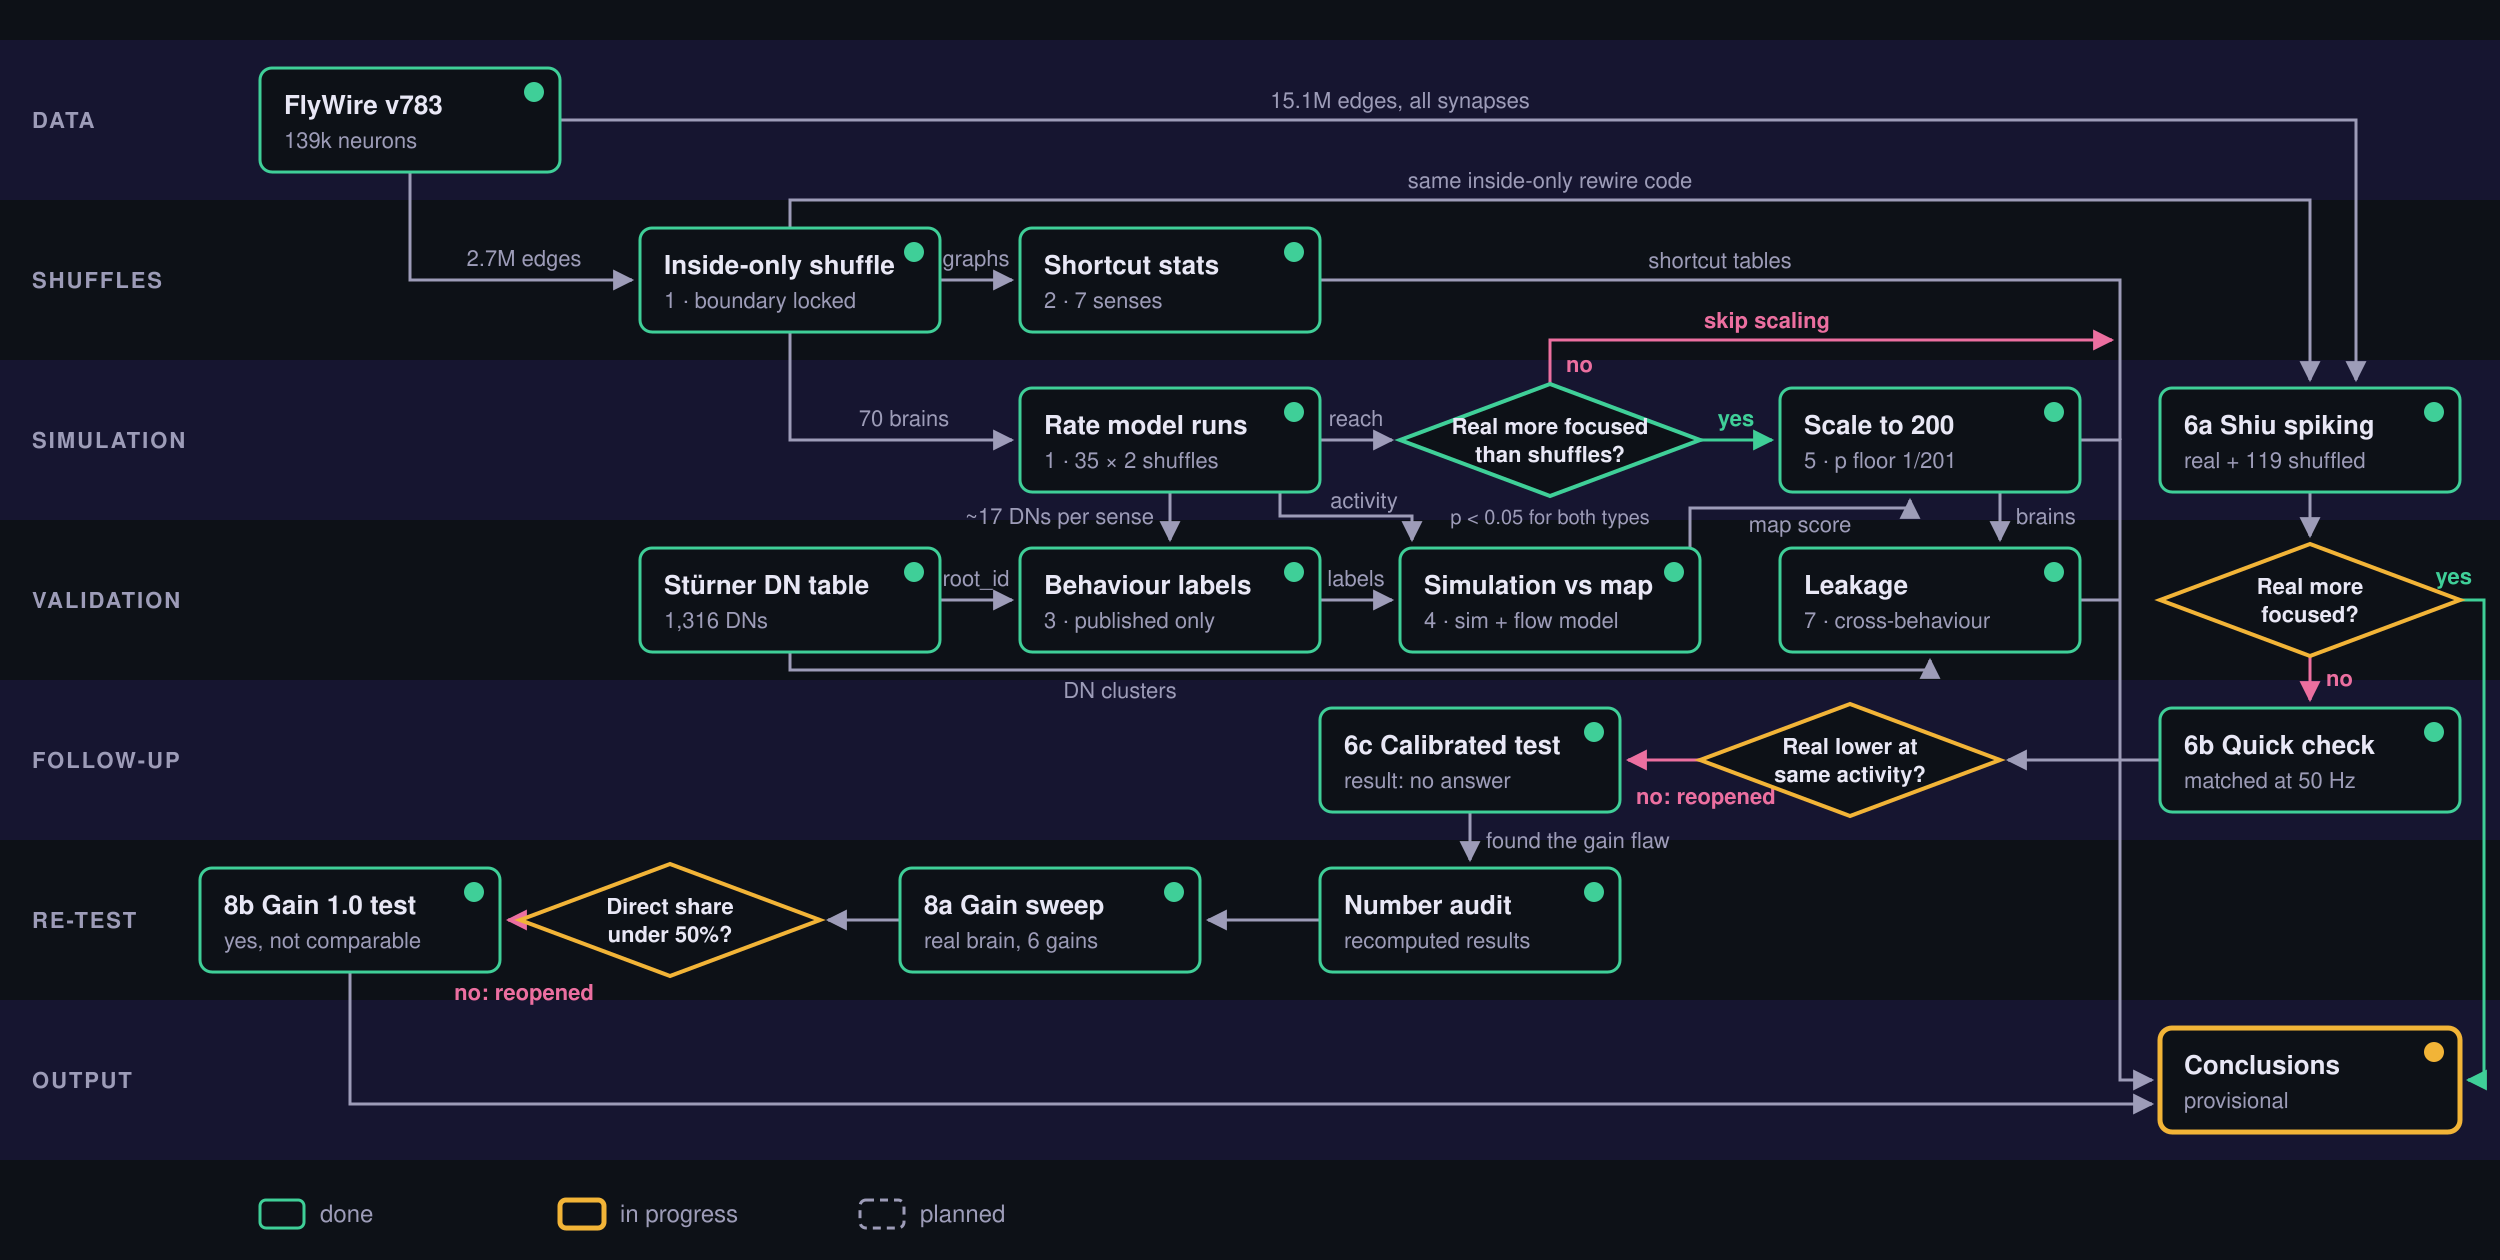
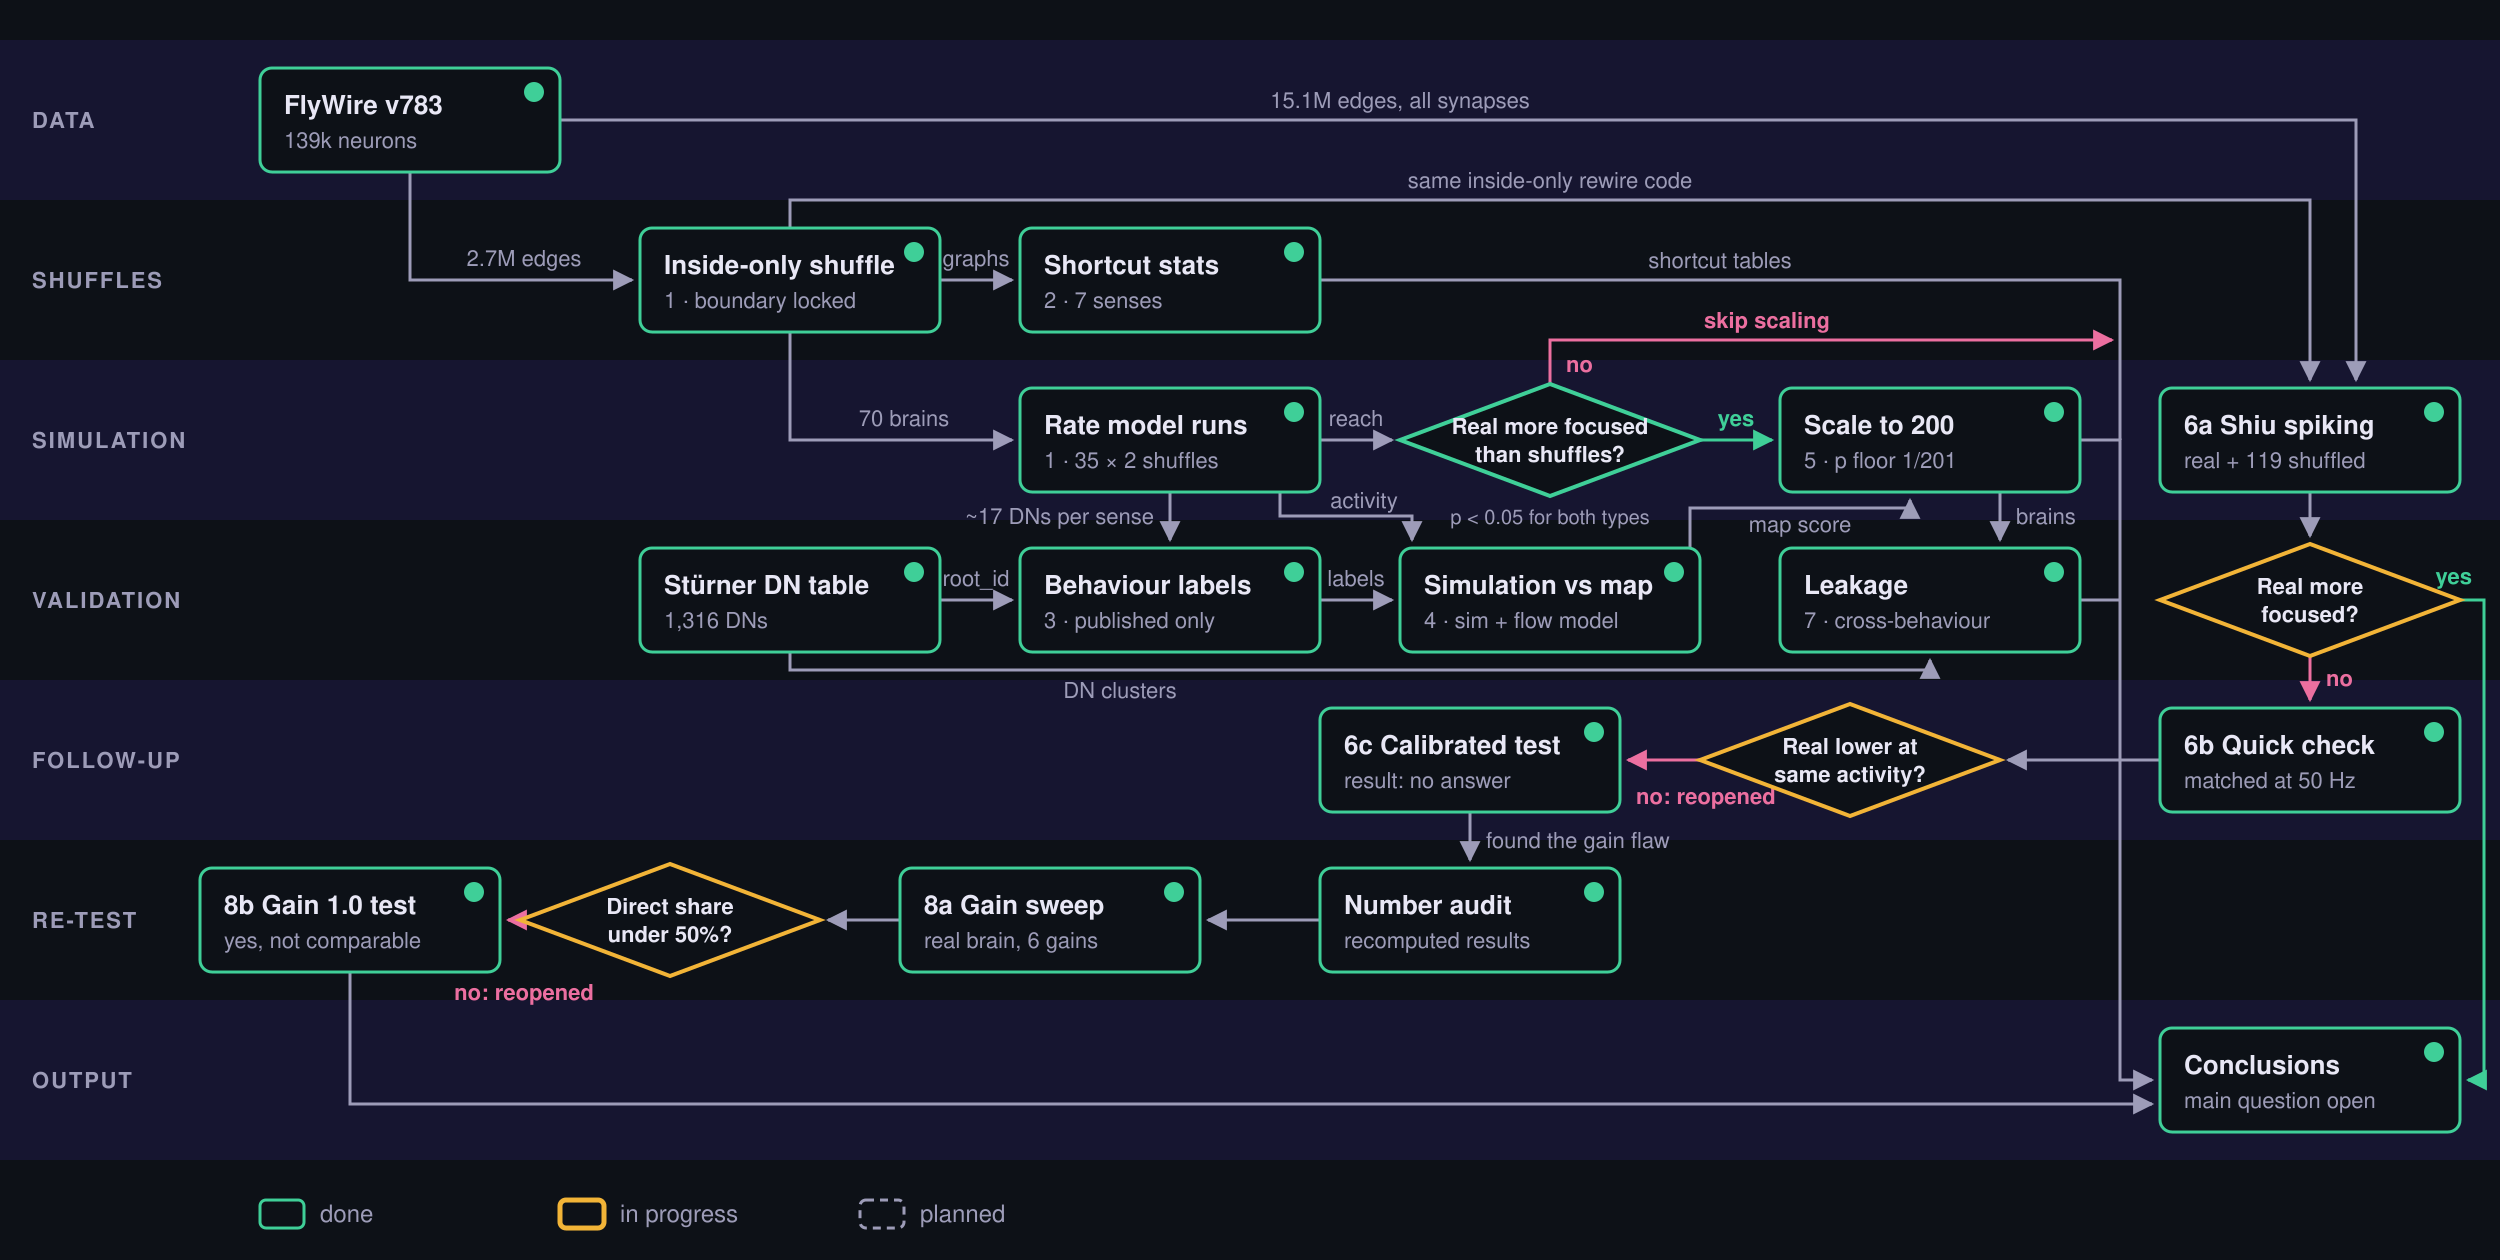
<svg xmlns="http://www.w3.org/2000/svg" viewBox="0 0 1250 630" font-family="Segoe UI, Helvetica, Arial, sans-serif">
  <rect width="1250" height="630" fill="#0d1117" />
  <defs>
    <marker id="pa" viewBox="0 0 10 10" refX="9" refY="5" markerWidth="7" markerHeight="7" orient="auto">
      <path d="M0,0L10,5L0,10z" fill="#9d9cb8" />
    </marker>
    <marker id="py" viewBox="0 0 10 10" refX="9" refY="5" markerWidth="7" markerHeight="7" orient="auto">
      <path d="M0,0L10,5L0,10z" fill="#3fcf98" />
    </marker>
    <marker id="pn" viewBox="0 0 10 10" refX="9" refY="5" markerWidth="7" markerHeight="7" orient="auto">
      <path d="M0,0L10,5L0,10z" fill="#ec6fa0" />
    </marker>
  </defs>
  <rect x="0" y="20" width="1250" height="80" fill="#161530" />
  <text x="16" y="64" font-size="11" font-weight="700" letter-spacing="1" fill="#9d9cb8">DATA</text>
  <text x="16" y="144" font-size="11" font-weight="700" letter-spacing="1" fill="#9d9cb8">SHUFFLES</text>
  <rect x="0" y="180" width="1250" height="80" fill="#161530" />
  <text x="16" y="224" font-size="11" font-weight="700" letter-spacing="1" fill="#9d9cb8">SIMULATION</text>
  <text x="16" y="304" font-size="11" font-weight="700" letter-spacing="1" fill="#9d9cb8">VALIDATION</text>
  <rect x="0" y="340" width="1250" height="80" fill="#161530" />
  <text x="16" y="384" font-size="11" font-weight="700" letter-spacing="1" fill="#9d9cb8">FOLLOW-UP</text>
  <text x="16" y="464" font-size="11" font-weight="700" letter-spacing="1" fill="#9d9cb8">RE-TEST</text>
  <rect x="0" y="500" width="1250" height="80" fill="#161530" />
  <text x="16" y="544" font-size="11" font-weight="700" letter-spacing="1" fill="#9d9cb8">OUTPUT</text>
  <path d="M205,86 V140 H316" fill="none" stroke="#9d9cb8" stroke-width="1.5" marker-end="url(#pa)" />
  <text x="262" y="133" font-size="11" fill="#9d9cb8" text-anchor="middle">2.7M edges</text>
  <path d="M470,140 H506" fill="none" stroke="#9d9cb8" stroke-width="1.5" marker-end="url(#pa)" />
  <text x="488" y="133" font-size="11" fill="#9d9cb8" text-anchor="middle">graphs</text>
  <path d="M395,166 V220 H506" fill="none" stroke="#9d9cb8" stroke-width="1.5" marker-end="url(#pa)" />
  <text x="452" y="213" font-size="11" fill="#9d9cb8" text-anchor="middle">70 brains</text>
  <path d="M660,220 H696" fill="none" stroke="#9d9cb8" stroke-width="1.5" marker-end="url(#pa)" />
  <text x="678" y="213" font-size="11" fill="#9d9cb8" text-anchor="middle">reach</text>
  <path d="M850,220 H886" fill="none" stroke="#3fcf98" stroke-width="1.5" marker-end="url(#py)" />
  <text x="868" y="213" font-size="11" fill="#3fcf98" text-anchor="middle" font-weight="700">yes</text>
  <path d="M775,192 V170 H1056" fill="none" stroke="#ec6fa0" stroke-width="1.5" marker-end="url(#pn)" />
  <text x="783" y="186" font-size="11" fill="#ec6fa0" text-anchor="start" font-weight="700">no</text>
  <path d="M660,140 H1060 V220" fill="none" stroke="#9d9cb8" stroke-width="1.5" />
  <text x="860" y="134" font-size="11" fill="#9d9cb8" text-anchor="middle">shortcut tables</text>
  <text x="852" y="164" font-size="11" font-weight="700" fill="#ec6fa0">skip scaling</text>
  <text x="775" y="262" font-size="10" fill="#9d9cb8" text-anchor="middle">p &lt; 0.05 for both types</text>
  <path d="M585,246 V270" fill="none" stroke="#9d9cb8" stroke-width="1.5" marker-end="url(#pa)" />
  <text x="577" y="262" font-size="11" fill="#9d9cb8" text-anchor="end">~17 DNs per sense</text>
  <path d="M470,300 H506" fill="none" stroke="#9d9cb8" stroke-width="1.5" marker-end="url(#pa)" />
  <text x="488" y="293" font-size="11" fill="#9d9cb8" text-anchor="middle">root_id</text>
  <path d="M660,300 H696" fill="none" stroke="#9d9cb8" stroke-width="1.5" marker-end="url(#pa)" />
  <text x="678" y="293" font-size="11" fill="#9d9cb8" text-anchor="middle">labels</text>
  <path d="M395,114 V100 H1155 V190" fill="none" stroke="#9d9cb8" stroke-width="1.5" marker-end="url(#pa)" />
  <text x="775" y="94" font-size="11" fill="#9d9cb8" text-anchor="middle">same inside-only rewire code</text>
  <path d="M280,60 H1178 V190" fill="none" stroke="#9d9cb8" stroke-width="1.5" marker-end="url(#pa)" />
  <text x="700" y="54" font-size="11" fill="#9d9cb8" text-anchor="middle">15.1M edges, all synapses</text>
  <path d="M640,246 V258 H706 V270" fill="none" stroke="#9d9cb8" stroke-width="1.5" marker-end="url(#pa)" />
  <text x="682" y="254" font-size="11" fill="#9d9cb8" text-anchor="middle">activity</text>
  <path d="M845,274 V254 H955 V250" fill="none" stroke="#9d9cb8" stroke-width="1.5" marker-end="url(#pa)" />
  <text x="900" y="266" font-size="11" fill="#9d9cb8" text-anchor="middle">map score</text>
  <path d="M1000,246 V270" fill="none" stroke="#9d9cb8" stroke-width="1.5" marker-end="url(#pa)" />
  <text x="1008" y="262" font-size="11" fill="#9d9cb8" text-anchor="start">brains</text>
  <path d="M395,326 V335 H965 V330" fill="none" stroke="#9d9cb8" stroke-width="1.5" marker-end="url(#pa)" />
  <text x="560" y="349" font-size="11" fill="#9d9cb8" text-anchor="middle">DN clusters</text>
  <path d="M1040,220 H1060 V540 H1076" fill="none" stroke="#9d9cb8" stroke-width="1.5" marker-end="url(#pa)" />
  <path d="M1040,300 H1060" fill="none" stroke="#9d9cb8" stroke-width="1.5" />
  <path d="M1155,246 V268" fill="none" stroke="#9d9cb8" stroke-width="1.5" marker-end="url(#pa)" />
  <path d="M1155,328 V350" fill="none" stroke="#ec6fa0" stroke-width="1.5" marker-end="url(#pn)" />
  <text x="1163" y="343" font-size="11" fill="#ec6fa0" text-anchor="start" font-weight="700">no</text>
  <path d="M1230,300 H1242 V540 H1234" fill="none" stroke="#3fcf98" stroke-width="1.5" marker-end="url(#py)" />
  <text x="1236" y="292" font-size="11" fill="#3fcf98" text-anchor="end" font-weight="700">yes</text>
  <path d="M1080,380 H1004" fill="none" stroke="#9d9cb8" stroke-width="1.5" marker-end="url(#pa)" />
  <path d="M850,380 H814" fill="none" stroke="#ec6fa0" stroke-width="1.5" marker-end="url(#pn)" />
  <text x="818" y="402" font-size="11" fill="#ec6fa0" text-anchor="start" font-weight="700">no: reopened</text>
  <path d="M735,406 V430" fill="none" stroke="#9d9cb8" stroke-width="1.5" marker-end="url(#pa)" />
  <text x="743" y="424" font-size="11" fill="#9d9cb8" text-anchor="start">found the gain flaw</text>
  <path d="M660,460 H604" fill="none" stroke="#9d9cb8" stroke-width="1.5" marker-end="url(#pa)" />
  <path d="M450,460 H414" fill="none" stroke="#9d9cb8" stroke-width="1.5" marker-end="url(#pa)" />
  <path d="M260,460 H254" fill="none" stroke="#ec6fa0" stroke-width="1.5" marker-end="url(#pn)" />
  <text x="262" y="500" font-size="11" fill="#ec6fa0" text-anchor="middle" font-weight="700">no: reopened</text>
  <path d="M175,486 V552 H1076" fill="none" stroke="#9d9cb8" stroke-width="1.5" marker-end="url(#pa)" />
  <g transform="translate(130,34)">
    <rect width="150" height="52" rx="6" fill="#0d1117" stroke="#3fcf98" stroke-width="1.5" />
    <circle cx="137" cy="12" r="5" fill="#3fcf98" />
    <text x="12" y="23" font-size="13" font-weight="700" fill="#e8e7f5">FlyWire v783</text>
    <text x="12" y="40" font-size="11" fill="#9d9cb8">139k neurons</text>
  </g>
  <g transform="translate(320,114)">
    <rect width="150" height="52" rx="6" fill="#0d1117" stroke="#3fcf98" stroke-width="1.5" />
    <circle cx="137" cy="12" r="5" fill="#3fcf98" />
    <text x="12" y="23" font-size="13" font-weight="700" fill="#e8e7f5">Inside-only shuffle</text>
    <text x="12" y="40" font-size="11" fill="#9d9cb8">1 · boundary locked</text>
  </g>
  <g transform="translate(510,114)">
    <rect width="150" height="52" rx="6" fill="#0d1117" stroke="#3fcf98" stroke-width="1.5" />
    <circle cx="137" cy="12" r="5" fill="#3fcf98" />
    <text x="12" y="23" font-size="13" font-weight="700" fill="#e8e7f5">Shortcut stats</text>
    <text x="12" y="40" font-size="11" fill="#9d9cb8">2 · 7 senses</text>
  </g>
  <g transform="translate(510,194)">
    <rect width="150" height="52" rx="6" fill="#0d1117" stroke="#3fcf98" stroke-width="1.5" />
    <circle cx="137" cy="12" r="5" fill="#3fcf98" />
    <text x="12" y="23" font-size="13" font-weight="700" fill="#e8e7f5">Rate model runs</text>
    <text x="12" y="40" font-size="11" fill="#9d9cb8">1 · 35 × 2 shuffles</text>
  </g>
  <g transform="translate(775,220)">
    <polygon points="0,-28 75,0 0,28 -75,0" fill="#0d1117" stroke="#3fcf98" stroke-width="2" />
    <text x="0" y="-3" font-size="11" font-weight="700" fill="#e8e7f5" text-anchor="middle">Real more focused</text>
    <text x="0" y="11" font-size="11" font-weight="700" fill="#e8e7f5" text-anchor="middle">than shuffles?</text>
  </g>
  <g transform="translate(890,194)">
    <rect width="150" height="52" rx="6" fill="#0d1117" stroke="#3fcf98" stroke-width="1.5" />
    <circle cx="137" cy="12" r="5" fill="#3fcf98" />
    <text x="12" y="23" font-size="13" font-weight="700" fill="#e8e7f5">Scale to 200</text>
    <text x="12" y="40" font-size="11" fill="#9d9cb8">5 · p floor 1/201</text>
  </g>
  <g transform="translate(1080,194)">
    <rect width="150" height="52" rx="6" fill="#0d1117" stroke="#3fcf98" stroke-width="1.5" />
    <circle cx="137" cy="12" r="5" fill="#3fcf98" />
    <text x="12" y="23" font-size="13" font-weight="700" fill="#e8e7f5">6a Shiu spiking</text>
    <text x="12" y="40" font-size="11" fill="#9d9cb8">real + 119 shuffled</text>
  </g>
  <g transform="translate(1155,300)">
    <polygon points="0,-28 75,0 0,28 -75,0" fill="#0d1117" stroke="#f2b437" stroke-width="2" />
    <text x="0" y="-3" font-size="11" font-weight="700" fill="#e8e7f5" text-anchor="middle">Real more</text>
    <text x="0" y="11" font-size="11" font-weight="700" fill="#e8e7f5" text-anchor="middle">focused?</text>
  </g>
  <g transform="translate(925,380)">
    <polygon points="0,-28 75,0 0,28 -75,0" fill="#0d1117" stroke="#f2b437" stroke-width="2" />
    <text x="0" y="-3" font-size="11" font-weight="700" fill="#e8e7f5" text-anchor="middle">Real lower at</text>
    <text x="0" y="11" font-size="11" font-weight="700" fill="#e8e7f5" text-anchor="middle">same activity?</text>
  </g>
  <g transform="translate(335,460)">
    <polygon points="0,-28 75,0 0,28 -75,0" fill="#0d1117" stroke="#f2b437" stroke-width="2" />
    <text x="0" y="-3" font-size="11" font-weight="700" fill="#e8e7f5" text-anchor="middle">Direct share</text>
    <text x="0" y="11" font-size="11" font-weight="700" fill="#e8e7f5" text-anchor="middle">under 50%?</text>
  </g>
  <g transform="translate(1080,354)">
    <rect width="150" height="52" rx="6" fill="#0d1117" stroke="#3fcf98" stroke-width="1.5" />
    <circle cx="137" cy="12" r="5" fill="#3fcf98" />
    <text x="12" y="23" font-size="13" font-weight="700" fill="#e8e7f5">6b Quick check</text>
    <text x="12" y="40" font-size="11" fill="#9d9cb8">matched at 50 Hz</text>
  </g>
  <g transform="translate(660,354)">
    <rect width="150" height="52" rx="6" fill="#0d1117" stroke="#3fcf98" stroke-width="1.5" />
    <circle cx="137" cy="12" r="5" fill="#3fcf98" />
    <text x="12" y="23" font-size="13" font-weight="700" fill="#e8e7f5">6c Calibrated test</text>
    <text x="12" y="40" font-size="11" fill="#9d9cb8">result: no answer</text>
  </g>
  <g transform="translate(320,274)">
    <rect width="150" height="52" rx="6" fill="#0d1117" stroke="#3fcf98" stroke-width="1.5" />
    <circle cx="137" cy="12" r="5" fill="#3fcf98" />
    <text x="12" y="23" font-size="13" font-weight="700" fill="#e8e7f5">Stürner DN table</text>
    <text x="12" y="40" font-size="11" fill="#9d9cb8">1,316 DNs</text>
  </g>
  <g transform="translate(510,274)">
    <rect width="150" height="52" rx="6" fill="#0d1117" stroke="#3fcf98" stroke-width="1.5" />
    <circle cx="137" cy="12" r="5" fill="#3fcf98" />
    <text x="12" y="23" font-size="13" font-weight="700" fill="#e8e7f5">Behaviour labels</text>
    <text x="12" y="40" font-size="11" fill="#9d9cb8">3 · published only</text>
  </g>
  <g transform="translate(700,274)">
    <rect width="150" height="52" rx="6" fill="#0d1117" stroke="#3fcf98" stroke-width="1.5" />
    <circle cx="137" cy="12" r="5" fill="#3fcf98" />
    <text x="12" y="23" font-size="13" font-weight="700" fill="#e8e7f5">Simulation vs map</text>
    <text x="12" y="40" font-size="11" fill="#9d9cb8">4 · sim + flow model</text>
  </g>
  <g transform="translate(890,274)">
    <rect width="150" height="52" rx="6" fill="#0d1117" stroke="#3fcf98" stroke-width="1.5" />
    <circle cx="137" cy="12" r="5" fill="#3fcf98" />
    <text x="12" y="23" font-size="13" font-weight="700" fill="#e8e7f5">Leakage</text>
    <text x="12" y="40" font-size="11" fill="#9d9cb8">7 · cross-behaviour</text>
  </g>
  <g transform="translate(660,434)">
    <rect width="150" height="52" rx="6" fill="#0d1117" stroke="#3fcf98" stroke-width="1.5" />
    <circle cx="137" cy="12" r="5" fill="#3fcf98" />
    <text x="12" y="23" font-size="13" font-weight="700" fill="#e8e7f5">Number audit</text>
    <text x="12" y="40" font-size="11" fill="#9d9cb8">recomputed results</text>
  </g>
  <g transform="translate(450,434)">
    <rect width="150" height="52" rx="6" fill="#0d1117" stroke="#3fcf98" stroke-width="1.5" />
    <circle cx="137" cy="12" r="5" fill="#3fcf98" />
    <text x="12" y="23" font-size="13" font-weight="700" fill="#e8e7f5">8a Gain sweep</text>
    <text x="12" y="40" font-size="11" fill="#9d9cb8">real brain, 6 gains</text>
  </g>
  <g transform="translate(100,434)">
    <rect width="150" height="52" rx="6" fill="#0d1117" stroke="#3fcf98" stroke-width="1.5" />
    <circle cx="137" cy="12" r="5" fill="#3fcf98" />
    <text x="12" y="23" font-size="13" font-weight="700" fill="#e8e7f5">8b Gain 1.0 test</text>
    <text x="12" y="40" font-size="11" fill="#9d9cb8">yes, not comparable</text>
  </g>
  <g transform="translate(1080,514)">
-     <rect width="150" height="52" rx="6" fill="#0d1117" stroke="#f2b437" stroke-width="2.5" />
-     <circle cx="137" cy="12" r="5" fill="#f2b437" />
+     <rect width="150" height="52" rx="6" fill="#0d1117" stroke="#3fcf98" stroke-width="1.5" />
+     <circle cx="137" cy="12" r="5" fill="#3fcf98" />
    <text x="12" y="23" font-size="13" font-weight="700" fill="#e8e7f5">Conclusions</text>
-     <text x="12" y="40" font-size="11" fill="#9d9cb8">provisional</text>
+     <text x="12" y="40" font-size="11" fill="#9d9cb8">main question open</text>
  </g>
  <rect x="130" y="600" width="22" height="14" rx="3" fill="#0d1117" stroke="#3fcf98" stroke-width="1.5" />
  <text x="160" y="611" font-size="12" fill="#9d9cb8">done</text>
  <rect x="280" y="600" width="22" height="14" rx="3" fill="#0d1117" stroke="#f2b437" stroke-width="2.5" />
  <text x="310" y="611" font-size="12" fill="#9d9cb8">in progress</text>
  <rect x="430" y="600" width="22" height="14" rx="3" fill="#0d1117" stroke="#9d9cb8" stroke-width="1.5" stroke-dasharray="4 3" />
  <text x="460" y="611" font-size="12" fill="#9d9cb8">planned</text>
</svg>
